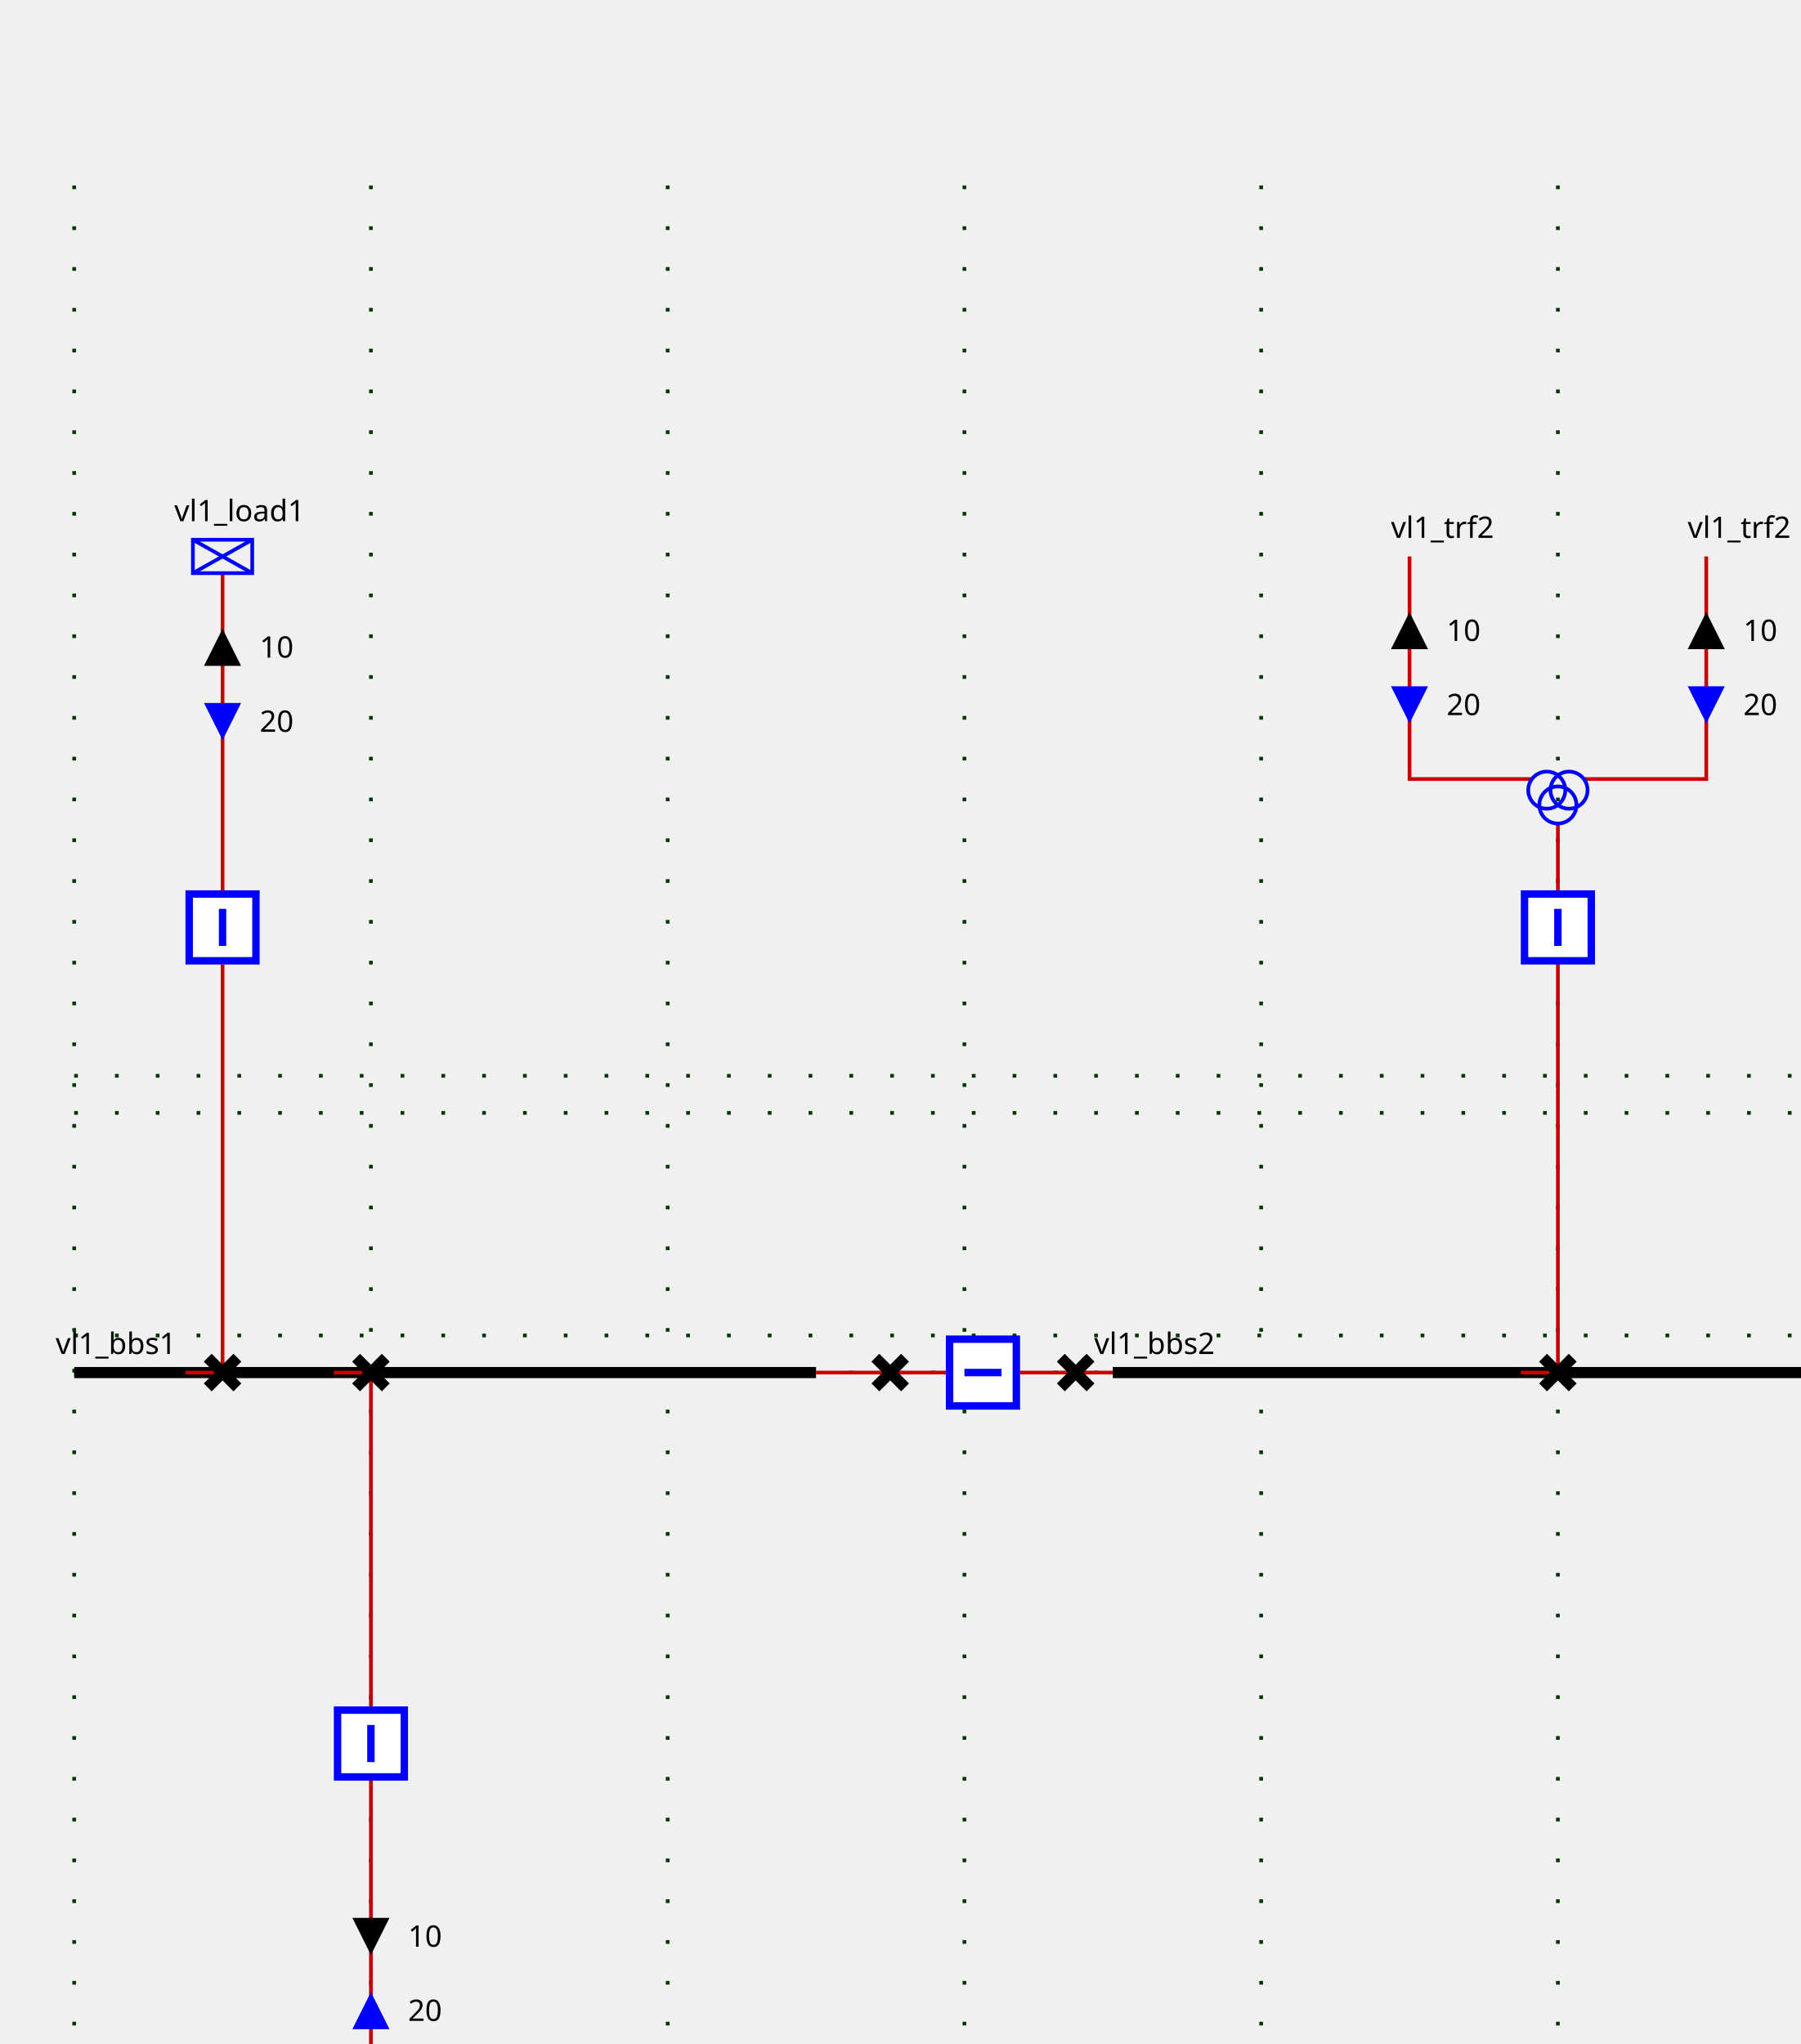
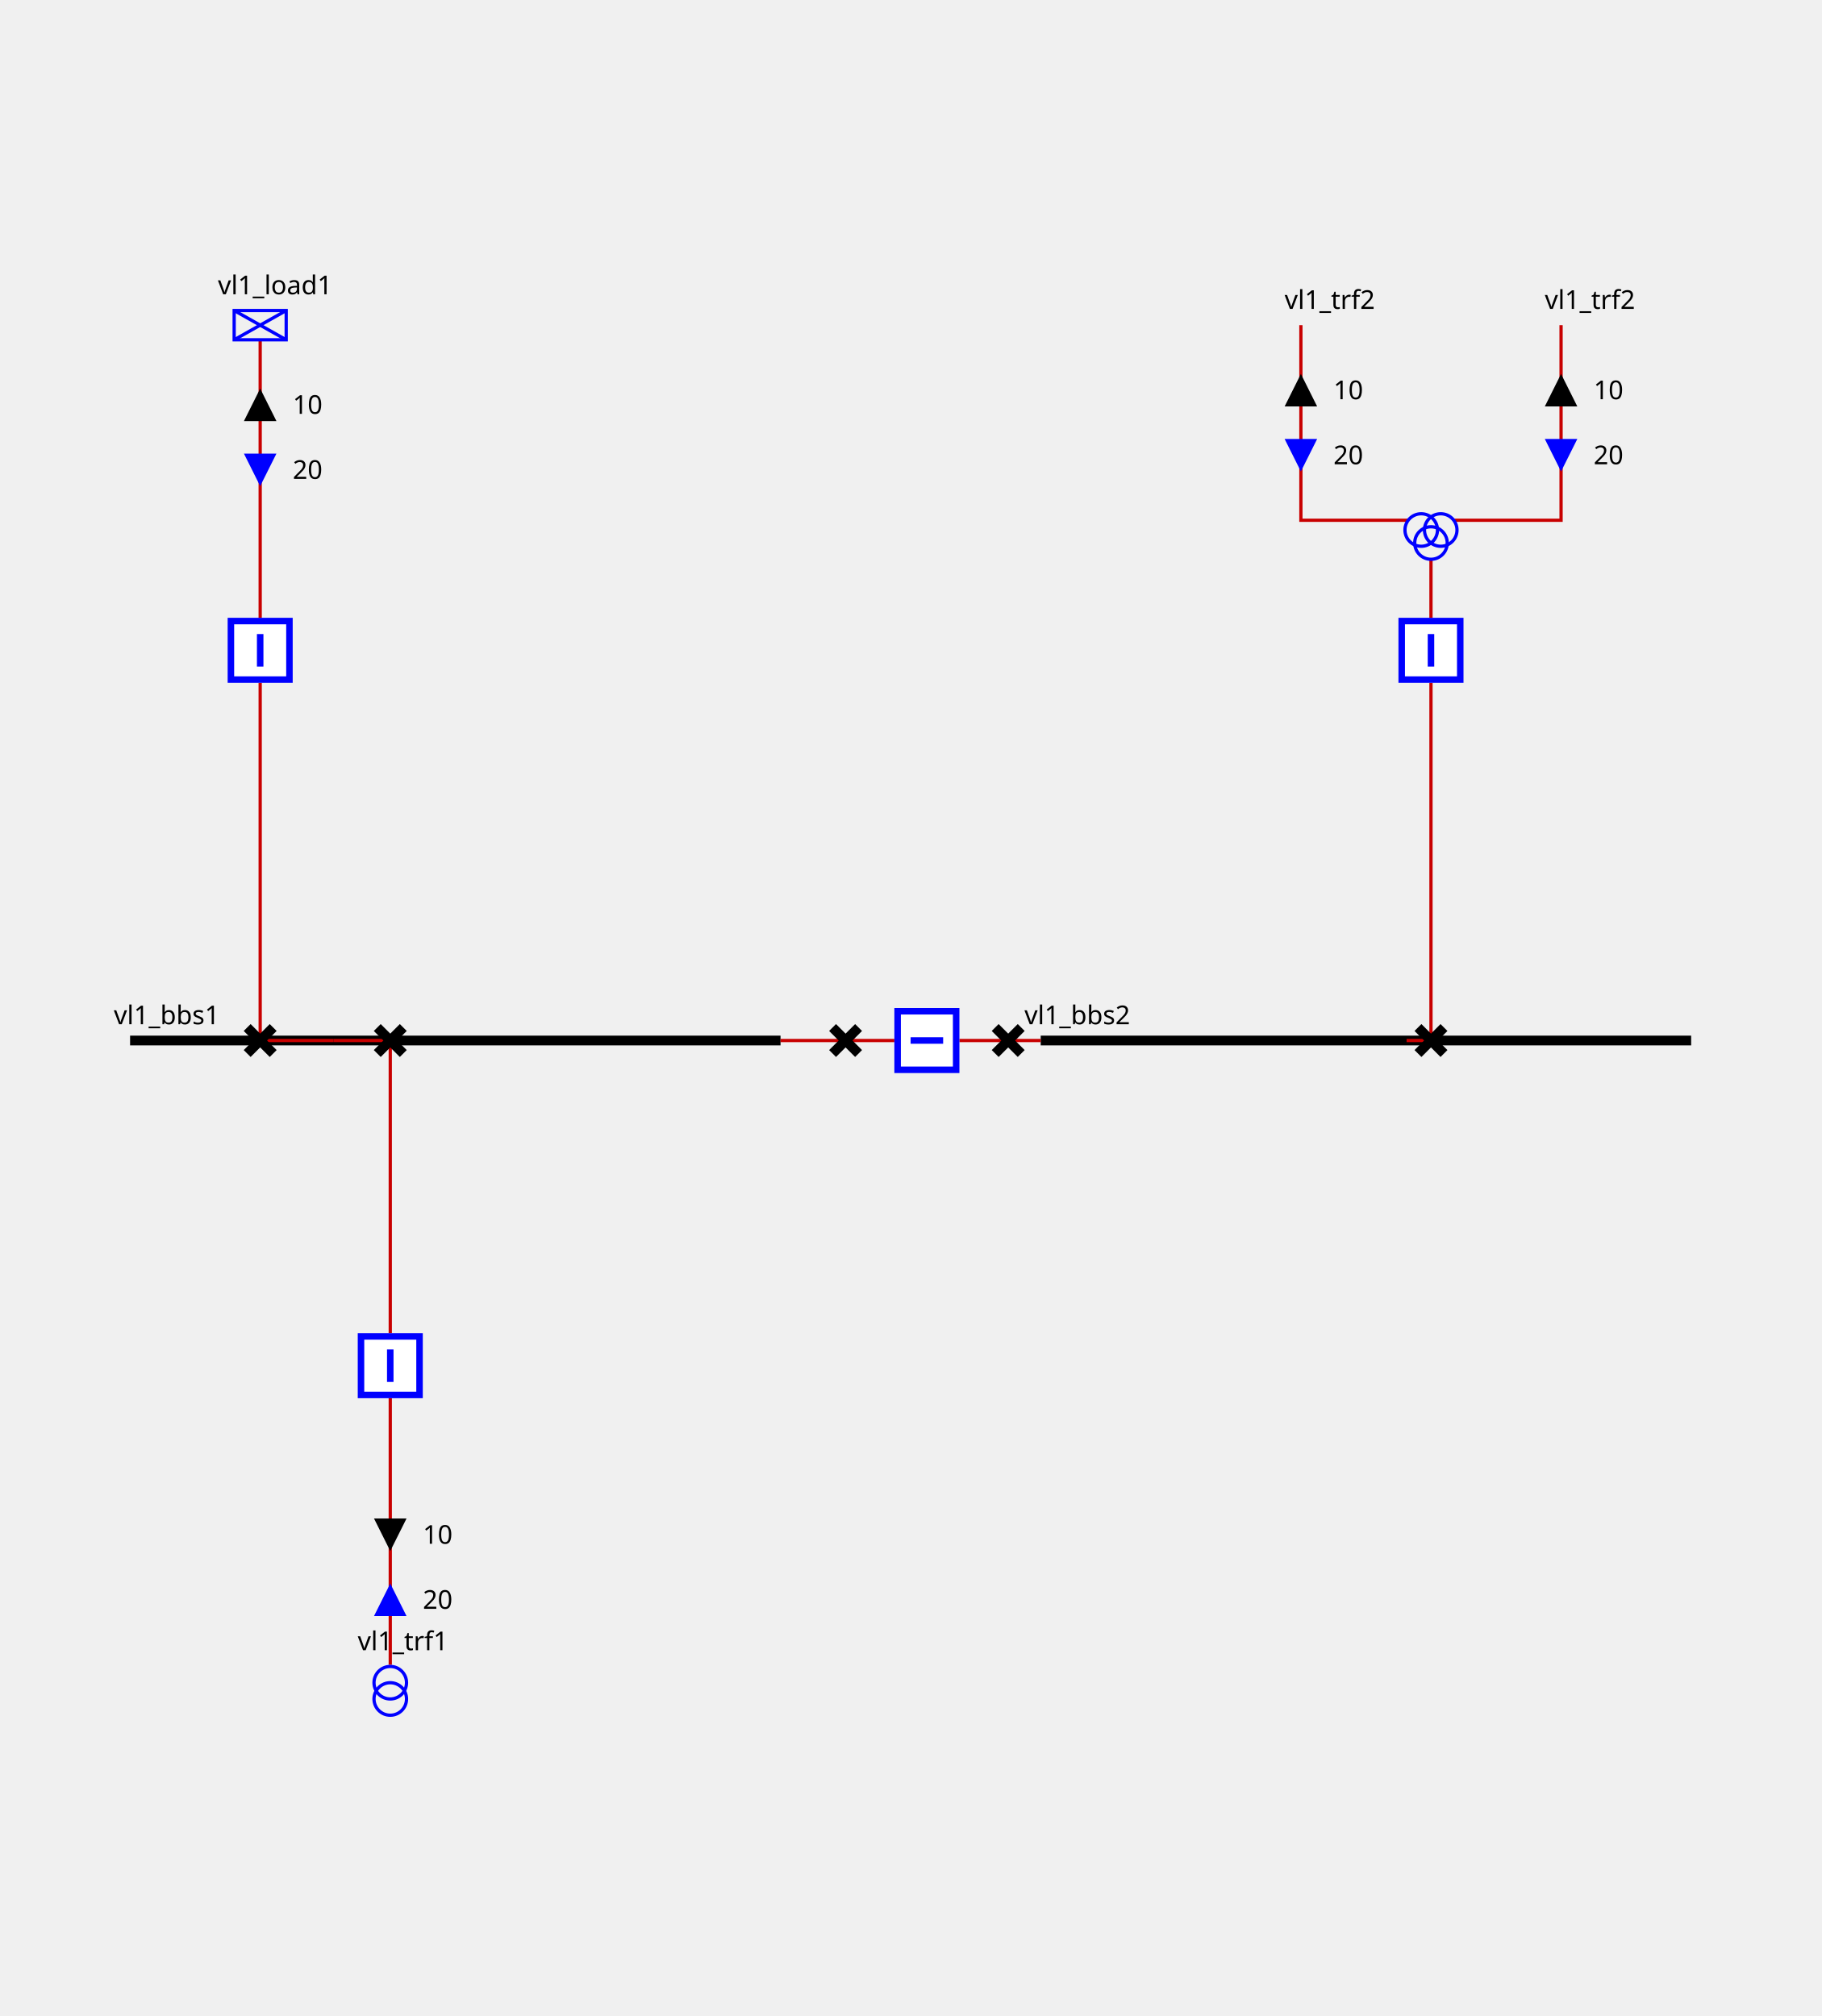
- <svg xmlns="http://www.w3.org/2000/svg">
+ <svg xmlns="http://www.w3.org/2000/svg" height="620.0" width="560.0">
  <style>
        
.sld-up .sld-arrow-down {visibility: hidden}
.sld-down .sld-arrow-up {visibility: hidden}
.sld-closed .sld-sw-open {visibility: hidden}
.sld-open .sld-sw-closed {visibility: hidden}
.sld-hidden-node {visibility: hidden}
polyline {fill: none}
.sld-top-feeder .sld-label {dominant-baseline: auto}
.sld-bottom-feeder .sld-label {dominant-baseline: hanging}
.sld-arrow-p .sld-label {dominant-baseline: middle}
.sld-arrow-q .sld-label {dominant-baseline: middle}
.sld-constant-color {stroke: blue; fill: none}
.sld-wire.sld-constant-color {stroke: #c80000}
.sld-node.sld-constant-color {stroke: none; fill: black}
.sld-bus-connection.sld-constant-color {stroke: black}
.sld-busbar-section.sld-constant-color {stroke: black}
.sld-disconnector.sld-constant-color {stroke: black}
.sld-label {stroke: none; fill: black}
.sld-busbar-section {stroke-width: 3}
.sld-breaker {stroke-width: 2; fill:white}
.sld-disconnector {stroke-width: 3}
.sld-bus-connection {stroke-width: 4}
.sld-vsc {font-size: 7.43px}
.sld-grid {stroke: #003700; stroke-dasharray: 1,10}
.sld-arrow-p {fill:black}
.sld-arrow-q {fill:blue}
.sld-label {font: 8px "Verdana"}
.sld-graph-label {font: 12px "Verdana"}
.sld-flash {stroke: none; fill: black}
.sld-lock {stroke: none; fill: black}


    </style>
  <defs>
    <g id="ARROW">
      <g id="ARROW-DOWN">
        <polygon points="0,0 10,0 5,10" />
      </g>
      <g id="ARROW-UP">
        <polygon points="5,0 10,10 0,10" />
      </g>
    </g>
    <g id="LOAD">
      <rect height="9" width="16" />
      <line x1="0" x2="16" y1="0" y2="9" />
      <line x1="16" x2="0" y1="0" y2="9" />
    </g>
    <g id="DISCONNECTOR">
      <g id="DISCONNECTOR-CLOSED">
        <path d="M0,0 8,8 M8,0 0,8" />
      </g>
      <g id="DISCONNECTOR-OPEN">
        <path d="M8,0 0,8" />
      </g>
    </g>
    <g id="TWO_WINDINGS_TRANSFORMER">
      <g id="TWO_WINDINGS_TRANSFORMER-WINDING1">
        <circle cx="5" cy="10" r="5" />
      </g>
      <g id="TWO_WINDINGS_TRANSFORMER-WINDING2">
        <circle cx="5" cy="5" r="5" />
      </g>
    </g>
    <g id="THREE_WINDINGS_TRANSFORMER">
      <g id="THREE_WINDINGS_TRANSFORMER-WINDING1">
        <circle cx="5" cy="15" r="5" />
      </g>
      <g id="THREE_WINDINGS_TRANSFORMER-WINDING2">
        <circle cx="11" cy="15" r="5" />
      </g>
      <g id="THREE_WINDINGS_TRANSFORMER-WINDING3">
        <circle cx="8" cy="19" r="5" />
      </g>
    </g>
    <g id="BREAKER">
      <g id="BREAKER-CLOSED">
        <path d="M1,1 V19 H19 V1z M10,5 V15" />
      </g>
      <g id="BREAKER-OPEN">
        <path d="M1,1 V19 H19 V1z M5,10 H15" />
      </g>
    </g>
  </defs>
  <g>
-     <g class="sld-grid" id="GRID_vl1" transform="translate(20.0,50.0)">
-       <line x1="0.0" x2="0.0" y1="0.0" y2="560.0" />
-       <line x1="80.0" x2="80.0" y1="0.0" y2="560.0" />
-       <line x1="160.0" x2="160.0" y1="0.0" y2="560.0" />
-       <line x1="240.0" x2="240.0" y1="0.0" y2="560.0" />
-       <line x1="320.0" x2="320.0" y1="0.0" y2="560.0" />
-       <line x1="400.0" x2="400.0" y1="0.0" y2="560.0" />
-       <line x1="480.0" x2="480.0" y1="0.0" y2="560.0" />
-       <line x1="0.0" x2="480.0" y1="250.0" y2="250.0" />
-       <line x1="0.0" x2="480.0" y1="310.0" y2="310.0" />
-       <line x1="0.0" x2="480.0" y1="240.0" y2="240.0" />
-       <line x1="0.0" x2="480.0" y1="320.0" y2="320.0" />
-     </g>
-     <g class="sld-busbar-section sld-constant-color" id="idvl1_95_bbs1" transform="translate(20.0,370.0)">
+     <g class="sld-busbar-section sld-constant-color" id="idvl1_95_bbs1" transform="translate(40.0,320.0)">
      <line x1="0" x2="200.0" y1="0" y2="0" />
      <text class="sld-label" id="vl1_bbs1_NW_LABEL" x="-5.0" y="-5.0">vl1_bbs1</text>
    </g>
-     <g class="sld-busbar-section sld-constant-color" id="idvl1_95_bbs2" transform="translate(300.0,370.0)">
+     <g class="sld-busbar-section sld-constant-color" id="idvl1_95_bbs2" transform="translate(320.0,320.0)">
      <line x1="0" x2="200.0" y1="0" y2="0" />
      <text class="sld-label" id="vl1_bbs2_NW_LABEL" x="-5.0" y="-5.0">vl1_bbs2</text>
    </g>
    <g class="sld-wire sld-constant-color" id="_95_vl1_95_vl1_95_bbs1_95_vl1_95_d1">
-       <polyline points="220.0,370.0,240.0,370.0" />
+       <polyline points="240.0,320.0,260.0,320.0" />
    </g>
    <g class="sld-wire sld-constant-color" id="_95_vl1_95_vl1_95_d1_95_vl1_95_b1">
-       <polyline points="240.0,370.0,255.0,370.0" />
+       <polyline points="260.0,320.0,275.0,320.0" />
    </g>
    <g class="sld-wire sld-constant-color" id="_95_vl1_95_vl1_95_b1_95_vl1_95_d2">
-       <polyline points="275.0,370.0,290.0,370.0" />
+       <polyline points="295.0,320.0,310.0,320.0" />
    </g>
    <g class="sld-wire sld-constant-color" id="_95_vl1_95_vl1_95_d2_95_vl1_95_bbs2">
-       <polyline points="290.0,370.0,300.0,370.0" />
+       <polyline points="310.0,320.0,320.0,320.0" />
    </g>
    <g class="sld-wire sld-constant-color" id="_95_vl1_95_vl1_95_load1_95_vl1_95_bload1">
-       <polyline points="60.0,154.5,60.0,240.0" />
-     </g>
-     <g class="sld-arrow-p sld-up" id="_95_vl1_95_vl1_95_load1_95_vl1_95_bload1_ARROW1" transform="translate(55.0,169.5)">
-       <use class="sld-arrow-down" href="#ARROW-DOWN" />
-       <use class="sld-arrow-up" href="#ARROW-UP" />
-       <text class="sld-label" x="15.0" y="5.0">10</text>
-     </g>
-     <g class="sld-arrow-q sld-down" id="_95_vl1_95_vl1_95_load1_95_vl1_95_bload1_ARROW2" transform="translate(55.0,189.5)">
+       <polyline points="80.0,104.5,80.0,190.0" />
+     </g>
+     <g class="sld-arrow-p sld-up" id="_95_vl1_95_vl1_95_load1_95_vl1_95_bload1_ARROW1" transform="translate(75.0,119.5)">
+       <use class="sld-arrow-down" href="#ARROW-DOWN" />
+       <use class="sld-arrow-up" href="#ARROW-UP" />
+       <text class="sld-label" x="15.0" y="5.0">10</text>
+     </g>
+     <g class="sld-arrow-q sld-down" id="_95_vl1_95_vl1_95_load1_95_vl1_95_bload1_ARROW2" transform="translate(75.0,139.5)">
      <use class="sld-arrow-down" href="#ARROW-DOWN" />
      <use class="sld-arrow-up" href="#ARROW-UP" />
      <text class="sld-label" x="15.0" y="5.0">20</text>
    </g>
    <g class="sld-wire sld-constant-color" id="_95_vl1_95_vl1_95_bload1_95_vl1_95_dload1">
-       <polyline points="60.0,260.0,60.0,370.0" />
+       <polyline points="80.0,210.0,80.0,320.0" />
    </g>
    <g class="sld-wire sld-constant-color" id="_95_vl1_95_vl1_95_dload1_95_vl1_95_bbs1">
-       <polyline points="60.0,370.0,50.0,370.0" />
+       <polyline points="80.0,320.0,102.5,320.0" />
    </g>
    <g class="sld-wire sld-constant-color" id="_95_vl1_95_vl1_95_trf1_95_vl1_95_btrf1">
-       <polyline points="100.0,562.0,100.0,480.0" />
-     </g>
-     <g class="sld-arrow-q sld-down" id="_95_vl1_95_vl1_95_trf1_95_vl1_95_btrf1_ARROW2" transform="translate(95.0,537.0)">
+       <polyline points="120.0,512.0,120.0,430.0" />
+     </g>
+     <g class="sld-arrow-q sld-down" id="_95_vl1_95_vl1_95_trf1_95_vl1_95_btrf1_ARROW2" transform="translate(115.0,487.0)">
      <use class="sld-arrow-down" href="#ARROW-DOWN" transform="rotate(180.0,5.0,5.0)" />
      <use class="sld-arrow-up" href="#ARROW-UP" transform="rotate(180.0,5.0,5.0)" />
      <text class="sld-label" x="15.0" y="5.0">20</text>
    </g>
-     <g class="sld-arrow-p sld-up" id="_95_vl1_95_vl1_95_trf1_95_vl1_95_btrf1_ARROW1" transform="translate(95.0,517.0)">
+     <g class="sld-arrow-p sld-up" id="_95_vl1_95_vl1_95_trf1_95_vl1_95_btrf1_ARROW1" transform="translate(115.0,467.0)">
      <use class="sld-arrow-down" href="#ARROW-DOWN" transform="rotate(180.0,5.0,5.0)" />
      <use class="sld-arrow-up" href="#ARROW-UP" transform="rotate(180.0,5.0,5.0)" />
      <text class="sld-label" x="15.0" y="5.0">10</text>
    </g>
    <g class="sld-wire sld-constant-color" id="_95_vl1_95_vl1_95_btrf1_95_vl1_95_dtrf1">
-       <polyline points="100.0,460.0,100.0,370.0" />
+       <polyline points="120.0,410.0,120.0,320.0" />
    </g>
    <g class="sld-wire sld-constant-color" id="_95_vl1_95_vl1_95_dtrf1_95_vl1_95_bbs1">
-       <polyline points="100.0,370.0,90.0,370.0" />
+       <polyline points="120.0,320.0,102.5,320.0" />
    </g>
    <g class="sld-wire sld-constant-color" id="_95_vl1_95_vl1_95_trf2_95_one_95_vl1_95_trf2">
-       <polyline points="380.0,150.0,380.0,210.0,413.0,210.0" />
-     </g>
-     <g class="sld-arrow-p sld-up" id="_95_vl1_95_vl1_95_trf2_95_one_95_vl1_95_trf2_ARROW1" transform="translate(375.0,165.0)">
-       <use class="sld-arrow-down" href="#ARROW-DOWN" />
-       <use class="sld-arrow-up" href="#ARROW-UP" />
-       <text class="sld-label" x="15.0" y="5.0">10</text>
-     </g>
-     <g class="sld-arrow-q sld-down" id="_95_vl1_95_vl1_95_trf2_95_one_95_vl1_95_trf2_ARROW2" transform="translate(375.0,185.0)">
+       <polyline points="400.0,100.0,400.0,160.0,433.0,160.0" />
+     </g>
+     <g class="sld-arrow-p sld-up" id="_95_vl1_95_vl1_95_trf2_95_one_95_vl1_95_trf2_ARROW1" transform="translate(395.0,115.0)">
+       <use class="sld-arrow-down" href="#ARROW-DOWN" />
+       <use class="sld-arrow-up" href="#ARROW-UP" />
+       <text class="sld-label" x="15.0" y="5.0">10</text>
+     </g>
+     <g class="sld-arrow-q sld-down" id="_95_vl1_95_vl1_95_trf2_95_one_95_vl1_95_trf2_ARROW2" transform="translate(395.0,135.0)">
      <use class="sld-arrow-down" href="#ARROW-DOWN" />
      <use class="sld-arrow-up" href="#ARROW-UP" />
      <text class="sld-label" x="15.0" y="5.0">20</text>
    </g>
    <g class="sld-wire sld-constant-color" id="_95_vl1_95_vl1_95_trf2_95_two_95_vl1_95_trf2">
-       <polyline points="460.0,150.0,460.0,210.0,427.0,210.0" />
-     </g>
-     <g class="sld-arrow-p sld-up" id="_95_vl1_95_vl1_95_trf2_95_two_95_vl1_95_trf2_ARROW1" transform="translate(455.0,165.0)">
-       <use class="sld-arrow-down" href="#ARROW-DOWN" />
-       <use class="sld-arrow-up" href="#ARROW-UP" />
-       <text class="sld-label" x="15.0" y="5.0">10</text>
-     </g>
-     <g class="sld-arrow-q sld-down" id="_95_vl1_95_vl1_95_trf2_95_two_95_vl1_95_trf2_ARROW2" transform="translate(455.0,185.0)">
+       <polyline points="480.0,100.0,480.0,160.0,447.0,160.0" />
+     </g>
+     <g class="sld-arrow-p sld-up" id="_95_vl1_95_vl1_95_trf2_95_two_95_vl1_95_trf2_ARROW1" transform="translate(475.0,115.0)">
+       <use class="sld-arrow-down" href="#ARROW-DOWN" />
+       <use class="sld-arrow-up" href="#ARROW-UP" />
+       <text class="sld-label" x="15.0" y="5.0">10</text>
+     </g>
+     <g class="sld-arrow-q sld-down" id="_95_vl1_95_vl1_95_trf2_95_two_95_vl1_95_trf2_ARROW2" transform="translate(475.0,135.0)">
      <use class="sld-arrow-down" href="#ARROW-DOWN" />
      <use class="sld-arrow-up" href="#ARROW-UP" />
      <text class="sld-label" x="15.0" y="5.0">20</text>
    </g>
    <g class="sld-wire sld-constant-color" id="_95_vl1_95_vl1_95_trf2_95_vl1_95_btrf2">
-       <polyline points="420.0,222.0,420.0,240.0" />
+       <polyline points="440.0,172.0,440.0,190.0" />
    </g>
    <g class="sld-wire sld-constant-color" id="_95_vl1_95_vl1_95_btrf2_95_vl1_95_dtrf2">
-       <polyline points="420.0,260.0,420.0,370.0" />
+       <polyline points="440.0,210.0,440.0,320.0" />
    </g>
    <g class="sld-wire sld-constant-color" id="_95_vl1_95_vl1_95_dtrf2_95_vl1_95_bbs2">
-       <polyline points="420.0,370.0,410.0,370.0" />
-     </g>
-     <g class="sld-disconnector sld-constant-color sld-closed" id="idvl1_95_d1" transform="translate(236.0,366.0)">
-       <use class="sld-sw-closed" href="#DISCONNECTOR-CLOSED" />
-       <use class="sld-sw-open" href="#DISCONNECTOR-OPEN" />
-     </g>
-     <g class="sld-breaker sld-constant-color sld-closed" id="idvl1_95_b1" transform="translate(255.0,360.0)">
+       <polyline points="440.0,320.0,432.5,320.0" />
+     </g>
+     <g class="sld-disconnector sld-constant-color sld-closed" id="idvl1_95_d1" transform="translate(256.0,316.0)">
+       <use class="sld-sw-closed" href="#DISCONNECTOR-CLOSED" />
+       <use class="sld-sw-open" href="#DISCONNECTOR-OPEN" />
+     </g>
+     <g class="sld-breaker sld-constant-color sld-closed" id="idvl1_95_b1" transform="translate(275.0,310.0)">
      <use class="sld-sw-closed" href="#BREAKER-CLOSED" transform="rotate(90.0,10.0,10.0)" />
      <use class="sld-sw-open" href="#BREAKER-OPEN" transform="rotate(90.0,10.0,10.0)" />
    </g>
-     <g class="sld-disconnector sld-constant-color sld-closed" id="idvl1_95_d2" transform="translate(286.0,366.0)">
-       <use class="sld-sw-closed" href="#DISCONNECTOR-CLOSED" />
-       <use class="sld-sw-open" href="#DISCONNECTOR-OPEN" />
-     </g>
-     <g class="sld-load sld-constant-color" id="idvl1_95_load1" transform="translate(52.0,145.5)">
+     <g class="sld-disconnector sld-constant-color sld-closed" id="idvl1_95_d2" transform="translate(306.0,316.0)">
+       <use class="sld-sw-closed" href="#DISCONNECTOR-CLOSED" />
+       <use class="sld-sw-open" href="#DISCONNECTOR-OPEN" />
+     </g>
+     <g class="sld-load sld-constant-color" id="idvl1_95_load1" transform="translate(72.0,95.5)">
      <use href="#LOAD" />
      <text class="sld-label" id="vl1_load1__LABEL" x="-5.0" y="-5.0">vl1_load1</text>
    </g>
-     <g class="sld-breaker sld-constant-color sld-closed" id="idvl1_95_bload1" transform="translate(50.0,240.0)">
+     <g class="sld-breaker sld-constant-color sld-closed" id="idvl1_95_bload1" transform="translate(70.0,190.0)">
      <use class="sld-sw-closed" href="#BREAKER-CLOSED" />
      <use class="sld-sw-open" href="#BREAKER-OPEN" />
    </g>
-     <g class="sld-disconnector sld-constant-color sld-closed" id="idvl1_95_dload1" transform="translate(56.0,366.0)">
-       <use class="sld-sw-closed" href="#DISCONNECTOR-CLOSED" />
-       <use class="sld-sw-open" href="#DISCONNECTOR-OPEN" />
-     </g>
-     <g class="sld-two-wt sld-constant-color" id="idvl1_95_trf1" transform="translate(95.0,562.5)">
+     <g class="sld-disconnector sld-constant-color sld-closed" id="idvl1_95_dload1" transform="translate(76.0,316.0)">
+       <use class="sld-sw-closed" href="#DISCONNECTOR-CLOSED" />
+       <use class="sld-sw-open" href="#DISCONNECTOR-OPEN" />
+     </g>
+     <g class="sld-two-wt sld-constant-color" id="idvl1_95_trf1" transform="translate(115.0,512.5)">
      <use href="#TWO_WINDINGS_TRANSFORMER-WINDING1" />
      <use href="#TWO_WINDINGS_TRANSFORMER-WINDING2" />
      <text class="sld-label" id="vl1_trf1__LABEL" x="-5.0" y="-5.0">vl1_trf1</text>
    </g>
-     <g class="sld-breaker sld-constant-color sld-closed" id="idvl1_95_btrf1" transform="translate(90.0,460.0)">
+     <g class="sld-breaker sld-constant-color sld-closed" id="idvl1_95_btrf1" transform="translate(110.0,410.0)">
      <use class="sld-sw-closed" href="#BREAKER-CLOSED" />
      <use class="sld-sw-open" href="#BREAKER-OPEN" />
    </g>
-     <g class="sld-disconnector sld-constant-color sld-closed" id="idvl1_95_dtrf1" transform="translate(96.0,366.0)">
-       <use class="sld-sw-closed" href="#DISCONNECTOR-CLOSED" />
-       <use class="sld-sw-open" href="#DISCONNECTOR-OPEN" />
-     </g>
-     <g class="sld-constant-color" id="idvl1_95_trf2_95_one" transform="translate(380.0,150.0)">
+     <g class="sld-disconnector sld-constant-color sld-closed" id="idvl1_95_dtrf1" transform="translate(116.0,316.0)">
+       <use class="sld-sw-closed" href="#DISCONNECTOR-CLOSED" />
+       <use class="sld-sw-open" href="#DISCONNECTOR-OPEN" />
+     </g>
+     <g class="sld-constant-color" id="idvl1_95_trf2_95_one" transform="translate(400.0,100.0)">
      <text class="sld-label" id="vl1_trf2_one__LABEL" x="-5.0" y="-5.0">vl1_trf2</text>
    </g>
-     <g class="sld-constant-color" id="idvl1_95_trf2_95_two" transform="translate(460.0,150.0)">
+     <g class="sld-constant-color" id="idvl1_95_trf2_95_two" transform="translate(480.0,100.0)">
      <text class="sld-label" id="vl1_trf2_two__LABEL" x="-5.0" y="-5.0">vl1_trf2</text>
    </g>
-     <g class="sld-three-wt sld-constant-color" id="idvl1_95_trf2" transform="translate(412.0,198.0)">
+     <g class="sld-three-wt sld-constant-color" id="idvl1_95_trf2" transform="translate(432.0,148.0)">
      <use href="#THREE_WINDINGS_TRANSFORMER-WINDING1" />
      <use href="#THREE_WINDINGS_TRANSFORMER-WINDING2" />
      <use href="#THREE_WINDINGS_TRANSFORMER-WINDING3" />
    </g>
-     <g class="sld-breaker sld-constant-color sld-closed" id="idvl1_95_btrf2" transform="translate(410.0,240.0)">
+     <g class="sld-breaker sld-constant-color sld-closed" id="idvl1_95_btrf2" transform="translate(430.0,190.0)">
      <use class="sld-sw-closed" href="#BREAKER-CLOSED" />
      <use class="sld-sw-open" href="#BREAKER-OPEN" />
    </g>
-     <g class="sld-disconnector sld-constant-color sld-closed" id="idvl1_95_dtrf2" transform="translate(416.0,366.0)">
+     <g class="sld-disconnector sld-constant-color sld-closed" id="idvl1_95_dtrf2" transform="translate(436.0,316.0)">
      <use class="sld-sw-closed" href="#DISCONNECTOR-CLOSED" />
      <use class="sld-sw-open" href="#DISCONNECTOR-OPEN" />
    </g>
  </g>
</svg>
